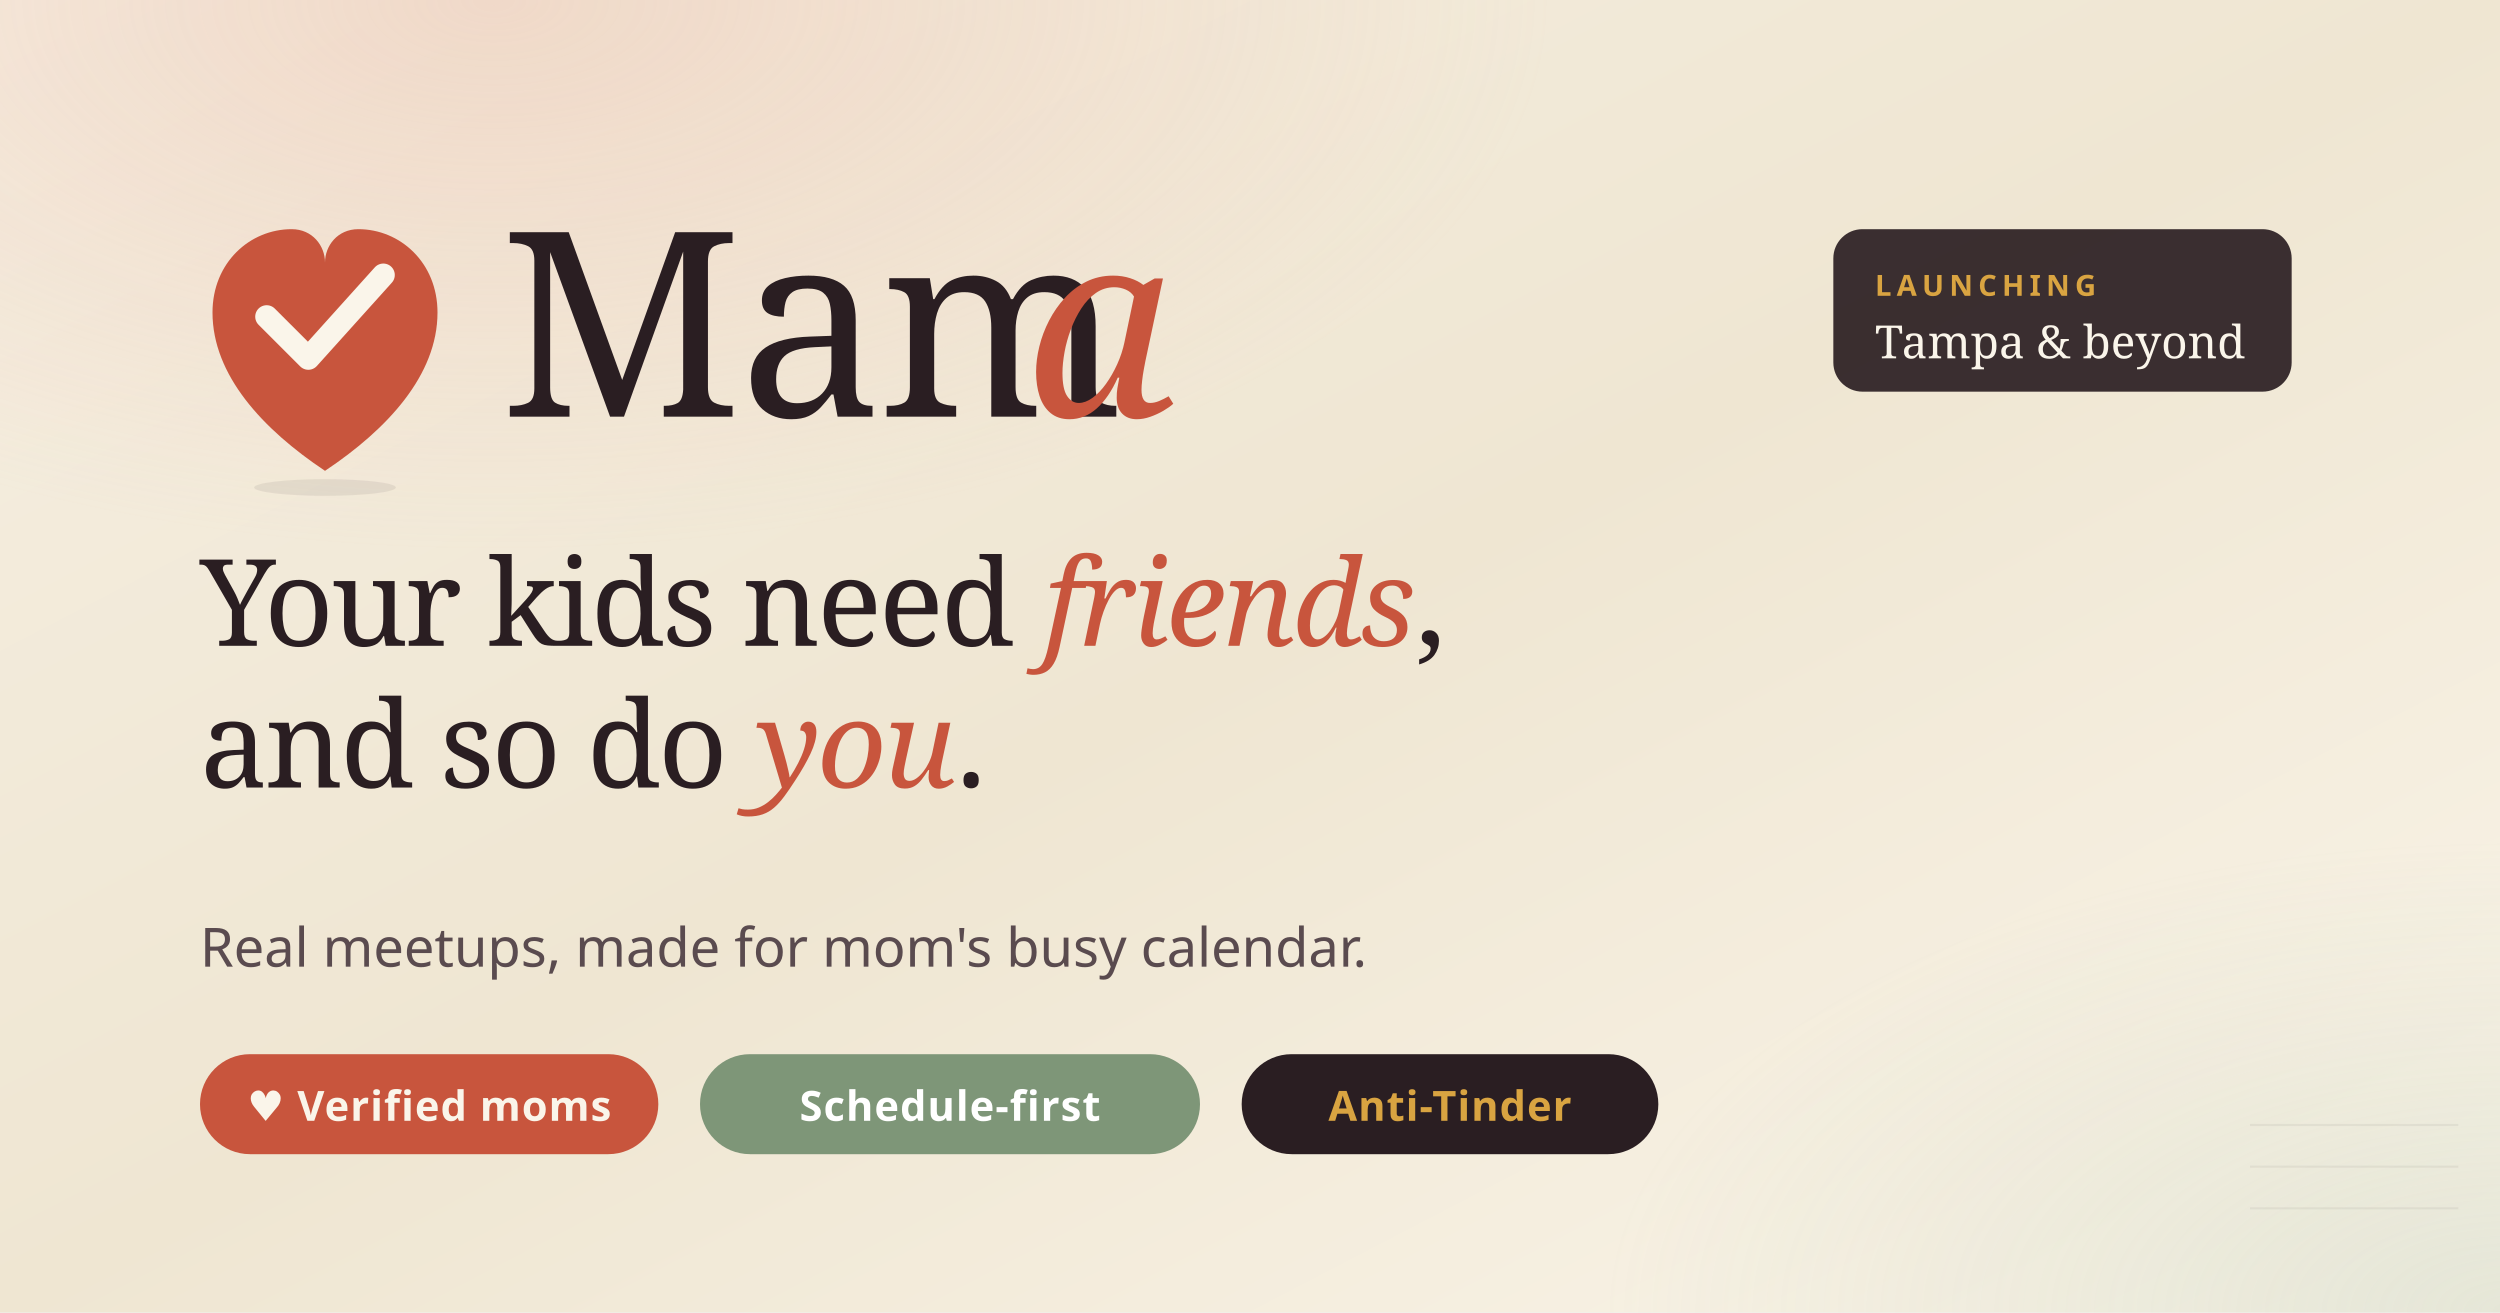
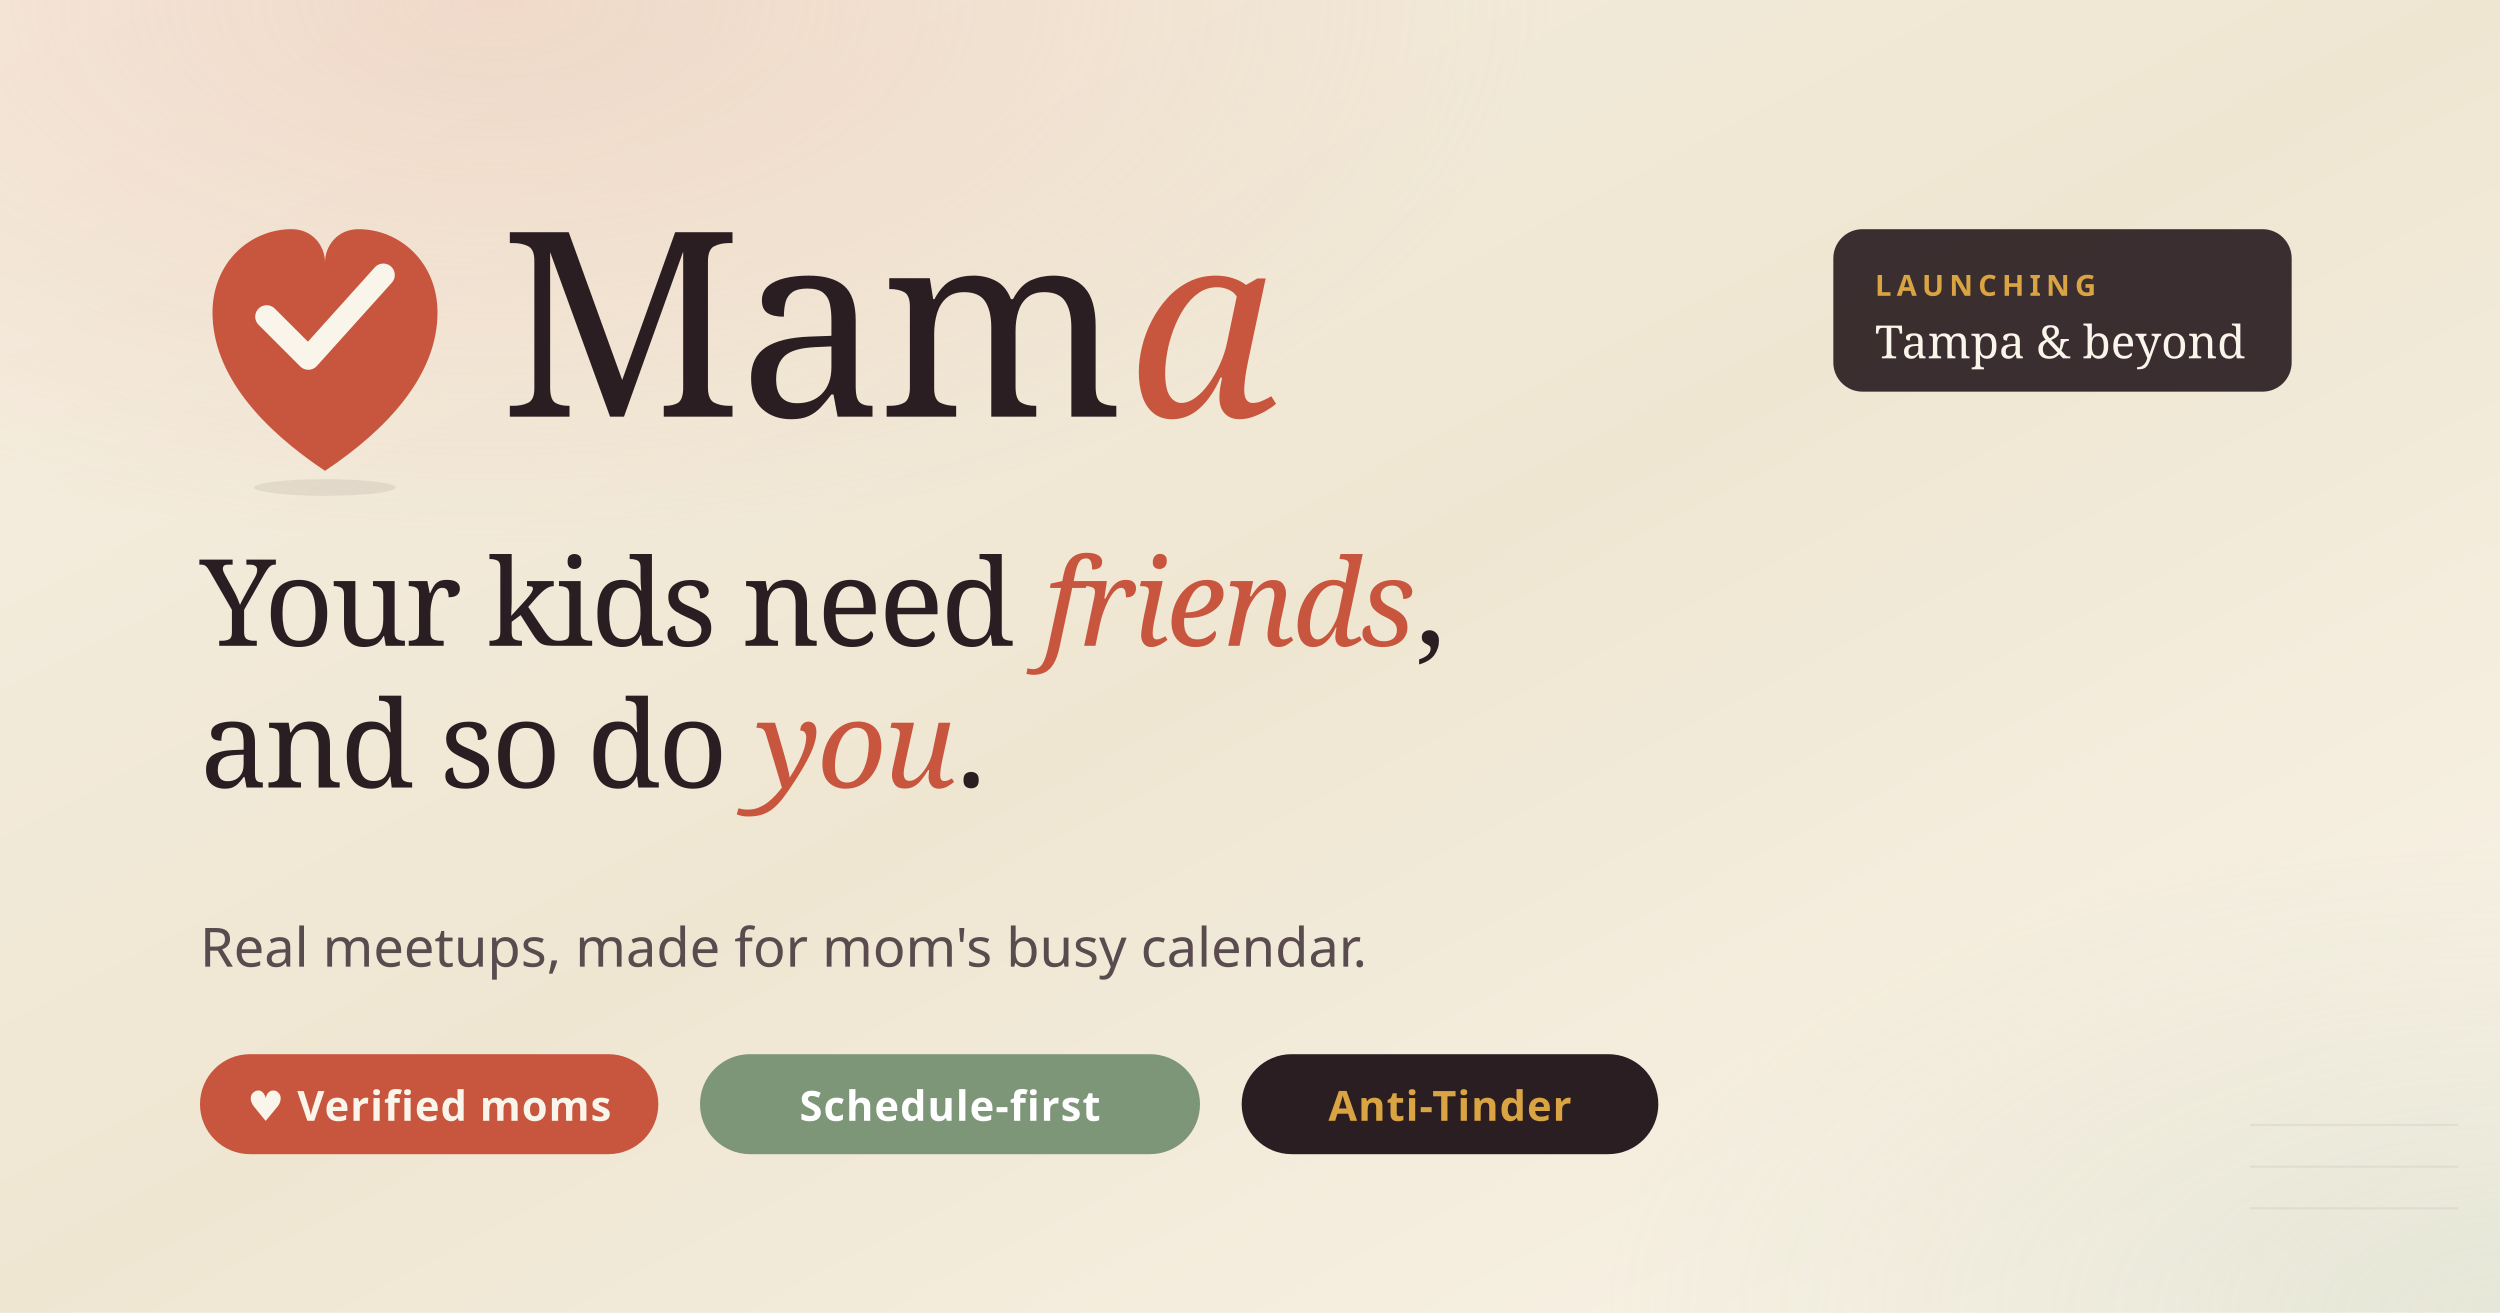
<svg xmlns="http://www.w3.org/2000/svg" width="1200" height="630" viewBox="0 0 1200 630">
  <defs>
    <linearGradient id="bg" x1="0%" y1="0%" x2="100%" y2="100%">
      <stop offset="0%" stop-color="#F6EFE2" />
      <stop offset="50%" stop-color="#EFE6D2" />
      <stop offset="100%" stop-color="#FAF5EA" />
    </linearGradient>
    <radialGradient id="rose" cx="20%" cy="0%" r="70%">
      <stop offset="0%" stop-color="#E8B4A0" stop-opacity="0.35" />
      <stop offset="60%" stop-color="#E8B4A0" stop-opacity="0" />
    </radialGradient>
    <radialGradient id="sage" cx="100%" cy="100%" r="60%">
      <stop offset="0%" stop-color="#A8BCA0" stop-opacity="0.25" />
      <stop offset="60%" stop-color="#A8BCA0" stop-opacity="0" />
    </radialGradient>
  </defs>
  <rect width="1200" height="630" fill="url(#bg)" />
  <rect width="1200" height="630" fill="url(#rose)" />
  <rect width="1200" height="630" fill="url(#sage)" />
  <g transform="translate(96, 96)">
    <ellipse cx="60" cy="138" rx="34" ry="4" fill="#2A1E22" opacity="0.08" />
    <path d="M 60 130              C 30 110, 6 84, 6 54              C 6 30, 24 14, 44 14              C 54 14, 60 22, 60 30              C 60 22, 66 14, 76 14              C 96 14, 114 30, 114 54              C 114 84, 90 110, 60 130 Z" fill="#C8553D" />
    <path d="M 32 56 L 52 76 L 88 36" stroke="#FAF5EA" stroke-width="11" stroke-linecap="round" stroke-linejoin="round" fill="none" />
  </g>
-   <g transform="translate(240, 200)">
-     <text x="0" y="0" font-family="Fraunces, Georgia, serif" font-size="124" font-weight="500" letter-spacing="-2" fill="#2A1E22">Mam</text>
-     <text x="252" y="0" font-family="Fraunces, Georgia, serif" font-size="124" font-weight="500" font-style="italic" letter-spacing="-2" fill="#C8553D">a</text>
-   </g>
+   <text x="240" y="200" font-family="Fraunces, Georgia, serif" font-size="124" font-weight="500" letter-spacing="-2" fill="#2A1E22">Mam<tspan font-style="italic" fill="#C8553D" dx="2">a</tspan>
+   </text>
  <text x="96" y="310" font-family="Fraunces, Georgia, serif" font-size="58" font-weight="400" letter-spacing="-1.4" fill="#2A1E22">Your kids need <tspan font-style="italic" fill="#C8553D">friends</tspan>,</text>
  <text x="96" y="378" font-family="Fraunces, Georgia, serif" font-size="58" font-weight="400" letter-spacing="-1.4" fill="#2A1E22">and so do <tspan font-style="italic" fill="#C8553D">you</tspan>.</text>
  <text x="96" y="464" font-family="Albert Sans, system-ui, sans-serif" font-size="26" font-weight="500" fill="#5A4B4F">Real meetups, made for mom's busy calendar.</text>
  <g transform="translate(96, 506)" font-family="Albert Sans, system-ui, sans-serif" font-size="20" font-weight="600">
    <rect x="0" y="0" width="220" height="48" rx="24" fill="#C8553D" />
    <text x="110" y="32" text-anchor="middle" fill="#FAF5EA" letter-spacing="0.5">♥ Verified moms</text>
    <rect x="240" y="0" width="240" height="48" rx="24" fill="#7E9678" />
    <text x="360" y="32" text-anchor="middle" fill="#FFFFFF" letter-spacing="0.5">Schedule-first</text>
    <rect x="500" y="0" width="200" height="48" rx="24" fill="#2A1E22" />
    <text x="600" y="32" text-anchor="middle" fill="#D9A441" letter-spacing="0.5">Anti-Tinder</text>
  </g>
  <g transform="translate(880, 110)">
    <rect x="0" y="0" width="220" height="78" rx="14" fill="#2A1E22" opacity="0.92" />
    <text x="20" y="32" font-family="Albert Sans, system-ui, sans-serif" font-size="14" font-weight="700" fill="#D9A441" letter-spacing="2.5">LAUNCHING</text>
    <text x="20" y="62" font-family="Fraunces, Georgia, serif" font-size="22" font-weight="500" fill="#FAF5EA">Tampa &amp; beyond</text>
  </g>
  <g opacity="0.06" stroke="#2A1E22" stroke-width="1">
    <line x1="1080" y1="540" x2="1180" y2="540" />
    <line x1="1080" y1="560" x2="1180" y2="560" />
    <line x1="1080" y1="580" x2="1180" y2="580" />
  </g>
</svg>
